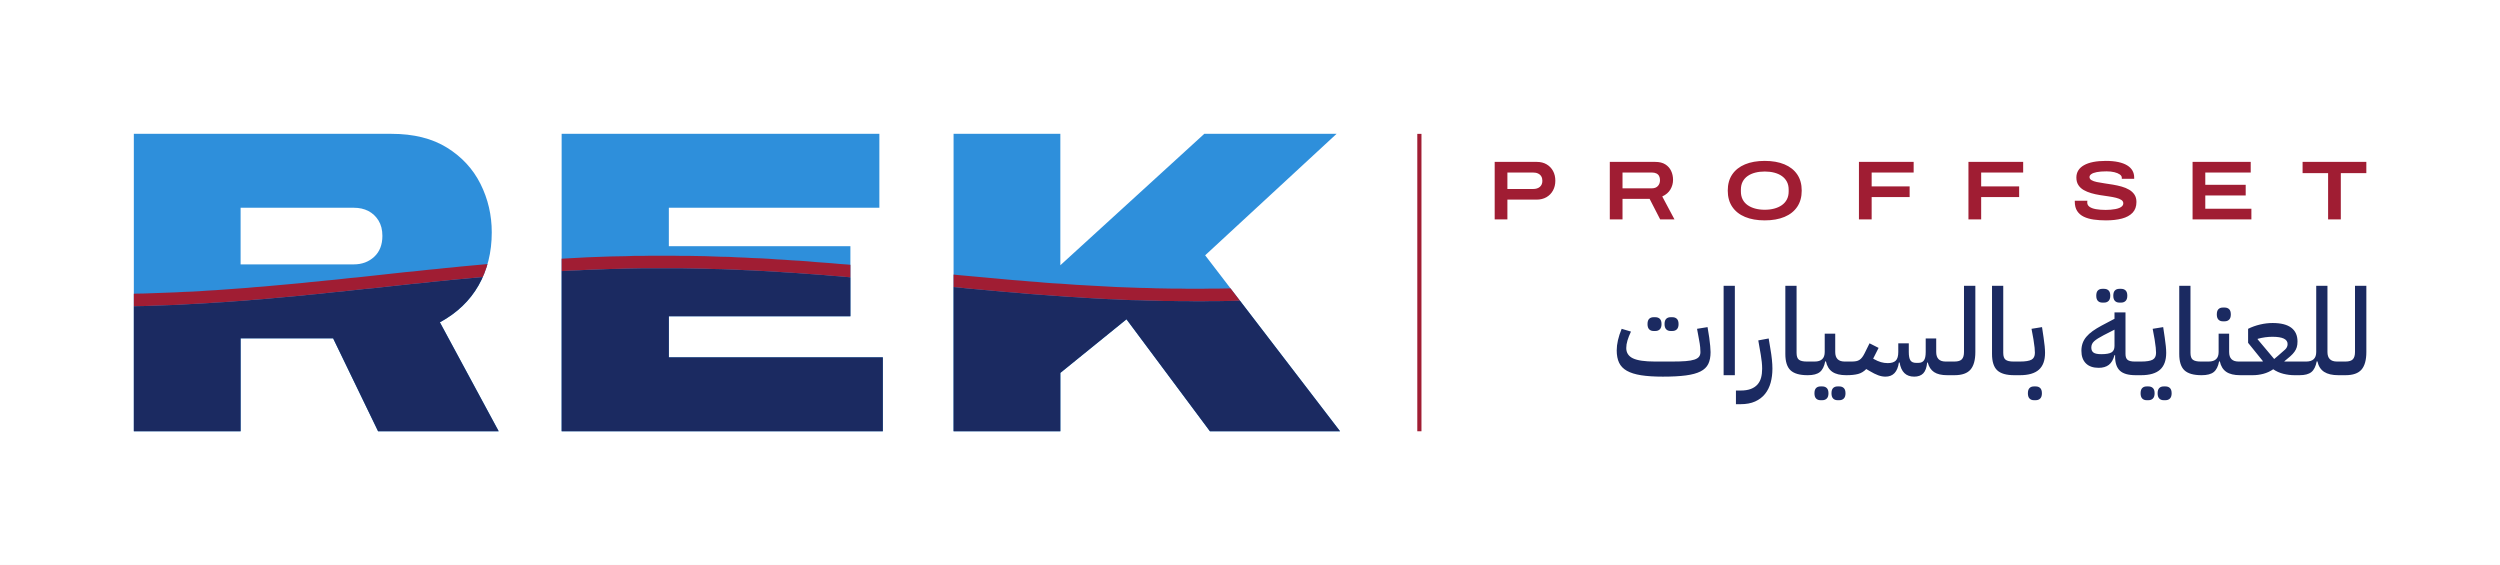
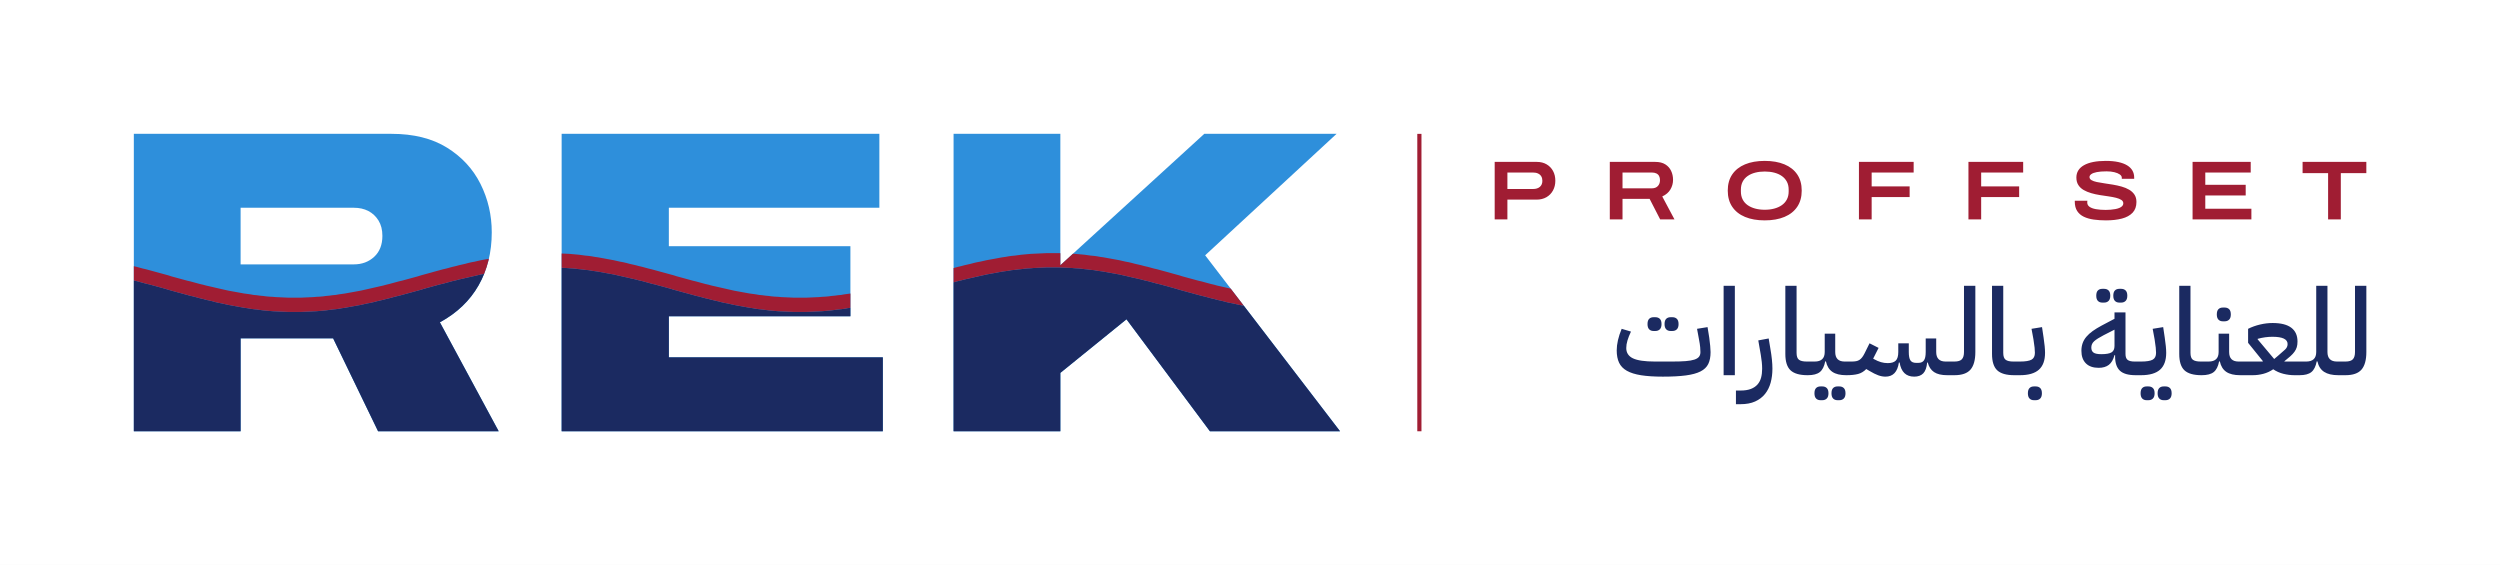
<svg xmlns="http://www.w3.org/2000/svg" viewBox="0 0 1735 392" width="1735" height="392">
  <rect width="100%" height="100%" fill="#FFFFFF" />
  <g transform="translate(92.88,92.88) scale(1) translate(-22.20,206.40)">
    <clipPath id="chlight">
      <path d="M22.2 0.0V-206.4H201.0Q224.1 -206.4 239.55 -196.8Q255.0 -187.2 262.8 -171.6Q270.6 -156.0 270.6 -138.0Q270.6 -117.3 261.45 -101.25Q252.3 -85.2 234.6 -75.6L275.4 0.0H191.7L160.5 -64.5H96.3V0.0ZM96.3 -115.8H174.9Q183.3 -115.8 189.0 -121.05Q194.7 -126.3 194.7 -135.6Q194.7 -141.9 192.0 -146.25Q189.3 -150.6 184.95 -152.85Q180.6 -155.1 174.9 -155.1H96.3ZM319.1 0.0V-206.4H539.6V-155.1H393.5V-128.4H519.5V-79.8H393.5V-51.3H542.0V0.0ZM591.1 0.0V-206.4H665.2V-115.2L765.1 -206.4H856.9L765.7 -122.1L859.3 0.0H769.0L711.1 -77.7L665.2 -40.5V0.0Z" />
    </clipPath>
    <g clip-path="url(#chlight)">
      <rect x="2.2" y="-226.4" width="877.1" height="246.4" fill="#2E8FDB" />
-       <path d="M2.2,-86.5 L7.7,-86.5 L13.2,-86.6 L18.6,-86.7 L24.1,-86.8 L29.6,-86.9 L35.1,-87.1 L40.6,-87.3 L46.1,-87.5 L51.5,-87.7 L57.0,-88.0 L62.5,-88.3 L68.0,-88.6 L73.5,-88.9 L78.9,-89.3 L84.4,-89.6 L89.9,-90.0 L95.4,-90.4 L100.9,-90.8 L106.4,-91.3 L111.8,-91.7 L117.3,-92.2 L122.8,-92.7 L128.3,-93.2 L133.8,-93.7 L139.2,-94.2 L144.7,-94.8 L150.2,-95.3 L155.7,-95.9 L161.2,-96.5 L166.7,-97.0 L172.1,-97.6 L177.6,-98.2 L183.1,-98.8 L188.6,-99.3 L194.1,-99.9 L199.5,-100.5 L205.0,-101.1 L210.5,-101.7 L216.0,-102.3 L221.5,-102.8 L227.0,-103.4 L232.4,-104.0 L237.9,-104.5 L243.4,-105.1 L248.9,-105.6 L254.4,-106.1 L259.8,-106.6 L265.3,-107.1 L270.8,-107.6 L276.3,-108.1 L281.8,-108.5 L287.3,-109.0 L292.7,-109.4 L298.2,-109.8 L303.7,-110.2 L309.2,-110.5 L314.7,-110.9 L320.1,-111.2 L325.6,-111.5 L331.1,-111.7 L336.6,-112.0 L342.1,-112.2 L347.6,-112.4 L353.0,-112.6 L358.5,-112.7 L364.0,-112.9 L369.5,-113.0 L375.0,-113.1 L380.4,-113.1 L385.9,-113.1 L391.4,-113.1 L396.9,-113.1 L402.4,-113.1 L407.9,-113.0 L413.3,-112.9 L418.8,-112.8 L424.3,-112.6 L429.8,-112.5 L435.3,-112.3 L440.8,-112.1 L446.2,-111.8 L451.7,-111.6 L457.2,-111.3 L462.7,-111.0 L468.2,-110.7 L473.6,-110.3 L479.1,-110.0 L484.6,-109.6 L490.1,-109.2 L495.6,-108.8 L501.1,-108.4 L506.5,-107.9 L512.0,-107.5 L517.5,-107.0 L523.0,-106.5 L528.5,-106.0 L533.9,-105.5 L539.4,-105.0 L544.9,-104.5 L550.4,-104.0 L555.9,-103.5 L561.4,-102.9 L566.8,-102.4 L572.3,-101.9 L577.8,-101.3 L583.3,-100.8 L588.8,-100.3 L594.2,-99.8 L599.7,-99.2 L605.2,-98.7 L610.7,-98.2 L616.2,-97.7 L621.7,-97.2 L627.1,-96.7 L632.6,-96.3 L638.1,-95.8 L643.6,-95.3 L649.1,-94.9 L654.5,-94.5 L660.0,-94.1 L665.5,-93.7 L671.0,-93.3 L676.5,-93.0 L682.0,-92.6 L687.4,-92.3 L692.9,-92.0 L698.4,-91.7 L703.9,-91.5 L709.4,-91.2 L714.8,-91.0 L720.3,-90.9 L725.8,-90.7 L731.3,-90.6 L736.8,-90.4 L742.3,-90.4 L747.7,-90.3 L753.2,-90.3 L758.7,-90.2 L764.2,-90.2 L769.7,-90.3 L775.1,-90.3 L780.6,-90.4 L786.1,-90.5 L791.6,-90.7 L797.1,-90.8 L802.6,-91.0 L808.0,-91.2 L813.5,-91.5 L819.0,-91.7 L824.5,-92.0 L830.0,-92.3 L835.4,-92.6 L840.9,-93.0 L846.4,-93.3 L851.9,-93.7 L857.4,-94.1 L862.9,-94.6 L868.3,-95.0 L873.8,-95.4 L879.3,-95.9 L879.3,20.0 L2.2,20.0 Z" fill="#1B2A61" />
-       <path d="M2.2,-95.2 L7.7,-95.2 L13.2,-95.3 L18.6,-95.3 L24.1,-95.5 L29.6,-95.6 L35.1,-95.8 L40.6,-96.0 L46.1,-96.2 L51.5,-96.4 L57.0,-96.7 L62.5,-96.9 L68.0,-97.2 L73.5,-97.6 L78.9,-97.9 L84.4,-98.3 L89.9,-98.7 L95.4,-99.1 L100.9,-99.5 L106.4,-100.0 L111.8,-100.4 L117.3,-100.9 L122.8,-101.4 L128.3,-101.9 L133.8,-102.4 L139.2,-102.9 L144.7,-103.5 L150.2,-104.0 L155.7,-104.6 L161.2,-105.1 L166.7,-105.7 L172.1,-106.3 L177.6,-106.8 L183.1,-107.4 L188.6,-108.0 L194.1,-108.6 L199.5,-109.2 L205.0,-109.8 L210.5,-110.4 L216.0,-110.9 L221.5,-111.5 L227.0,-112.1 L232.4,-112.6 L237.9,-113.2 L243.4,-113.7 L248.9,-114.3 L254.4,-114.8 L259.8,-115.3 L265.3,-115.8 L270.8,-116.3 L276.3,-116.7 L281.8,-117.2 L287.3,-117.6 L292.7,-118.0 L298.2,-118.4 L303.7,-118.8 L309.2,-119.2 L314.7,-119.5 L320.1,-119.8 L325.6,-120.1 L331.1,-120.4 L336.6,-120.7 L342.1,-120.9 L347.6,-121.1 L353.0,-121.3 L358.5,-121.4 L364.0,-121.5 L369.5,-121.7 L375.0,-121.7 L380.4,-121.8 L385.9,-121.8 L391.4,-121.8 L396.9,-121.8 L402.4,-121.7 L407.9,-121.7 L413.3,-121.6 L418.8,-121.5 L424.3,-121.3 L429.8,-121.1 L435.3,-121.0 L440.8,-120.7 L446.2,-120.5 L451.7,-120.2 L457.2,-120.0 L462.7,-119.7 L468.2,-119.3 L473.6,-119.0 L479.1,-118.6 L484.6,-118.3 L490.1,-117.9 L495.6,-117.4 L501.1,-117.0 L506.5,-116.6 L512.0,-116.1 L517.5,-115.7 L523.0,-115.2 L528.5,-114.7 L533.9,-114.2 L539.4,-113.7 L544.9,-113.2 L550.4,-112.7 L555.9,-112.1 L561.4,-111.6 L566.8,-111.1 L572.3,-110.5 L577.8,-110.0 L583.3,-109.5 L588.8,-109.0 L594.2,-108.4 L599.7,-107.9 L605.2,-107.4 L610.7,-106.9 L616.2,-106.4 L621.7,-105.9 L627.1,-105.4 L632.6,-104.9 L638.1,-104.5 L643.6,-104.0 L649.1,-103.6 L654.5,-103.1 L660.0,-102.7 L665.5,-102.4 L671.0,-102.0 L676.5,-101.6 L682.0,-101.3 L687.4,-101.0 L692.9,-100.7 L698.4,-100.4 L703.9,-100.1 L709.4,-99.9 L714.8,-99.7 L720.3,-99.5 L725.8,-99.4 L731.3,-99.2 L736.8,-99.1 L742.3,-99.0 L747.7,-99.0 L753.2,-98.9 L758.7,-98.9 L764.2,-98.9 L769.7,-99.0 L775.1,-99.0 L780.6,-99.1 L786.1,-99.2 L791.6,-99.3 L797.1,-99.5 L802.6,-99.7 L808.0,-99.9 L813.5,-100.1 L819.0,-100.4 L824.5,-100.7 L830.0,-101.0 L835.4,-101.3 L840.9,-101.6 L846.4,-102.0 L851.9,-102.4 L857.4,-102.8 L862.9,-103.2 L868.3,-103.7 L873.8,-104.1 L879.3,-104.6 L879.3,-95.9 L873.8,-95.4 L868.3,-95.0 L862.9,-94.6 L857.4,-94.1 L851.9,-93.7 L846.4,-93.3 L840.9,-93.0 L835.4,-92.6 L830.0,-92.3 L824.5,-92.0 L819.0,-91.7 L813.5,-91.5 L808.0,-91.2 L802.6,-91.0 L797.1,-90.8 L791.6,-90.7 L786.1,-90.5 L780.6,-90.4 L775.1,-90.3 L769.7,-90.3 L764.2,-90.2 L758.7,-90.2 L753.2,-90.3 L747.7,-90.3 L742.3,-90.4 L736.8,-90.4 L731.3,-90.6 L725.8,-90.7 L720.3,-90.9 L714.8,-91.0 L709.4,-91.2 L703.9,-91.5 L698.4,-91.7 L692.9,-92.0 L687.4,-92.3 L682.0,-92.6 L676.5,-93.0 L671.0,-93.3 L665.5,-93.7 L660.0,-94.1 L654.5,-94.5 L649.1,-94.9 L643.6,-95.3 L638.1,-95.8 L632.6,-96.3 L627.1,-96.7 L621.7,-97.2 L616.2,-97.7 L610.7,-98.2 L605.2,-98.7 L599.7,-99.2 L594.2,-99.8 L588.8,-100.3 L583.3,-100.8 L577.8,-101.3 L572.3,-101.9 L566.8,-102.4 L561.4,-102.9 L555.9,-103.5 L550.4,-104.0 L544.9,-104.5 L539.4,-105.0 L533.9,-105.5 L528.5,-106.0 L523.0,-106.5 L517.5,-107.0 L512.0,-107.5 L506.5,-107.9 L501.1,-108.4 L495.6,-108.8 L490.1,-109.2 L484.6,-109.6 L479.1,-110.0 L473.6,-110.3 L468.2,-110.7 L462.7,-111.0 L457.2,-111.3 L451.7,-111.6 L446.2,-111.8 L440.8,-112.1 L435.3,-112.3 L429.8,-112.5 L424.3,-112.6 L418.8,-112.8 L413.3,-112.9 L407.9,-113.0 L402.4,-113.1 L396.9,-113.1 L391.4,-113.1 L385.9,-113.1 L380.4,-113.1 L375.0,-113.1 L369.5,-113.0 L364.0,-112.9 L358.5,-112.7 L353.0,-112.6 L347.6,-112.4 L342.1,-112.2 L336.6,-112.0 L331.1,-111.7 L325.6,-111.5 L320.1,-111.2 L314.7,-110.9 L309.2,-110.5 L303.7,-110.2 L298.2,-109.8 L292.7,-109.4 L287.3,-109.0 L281.8,-108.5 L276.3,-108.1 L270.8,-107.6 L265.3,-107.1 L259.8,-106.6 L254.4,-106.1 L248.9,-105.6 L243.4,-105.1 L237.9,-104.5 L232.4,-104.0 L227.0,-103.4 L221.5,-102.8 L216.0,-102.3 L210.5,-101.7 L205.0,-101.1 L199.5,-100.5 L194.1,-99.9 L188.6,-99.3 L183.1,-98.8 L177.6,-98.2 L172.1,-97.6 L166.7,-97.0 L161.2,-96.5 L155.7,-95.9 L150.2,-95.3 L144.7,-94.8 L139.2,-94.2 L133.8,-93.7 L128.3,-93.2 L122.8,-92.7 L117.3,-92.2 L111.8,-91.7 L106.4,-91.3 L100.9,-90.8 L95.4,-90.4 L89.9,-90.0 L84.4,-89.6 L78.9,-89.3 L73.5,-88.9 L68.0,-88.6 L62.5,-88.3 L57.0,-88.0 L51.5,-87.7 L46.1,-87.5 L40.6,-87.3 L35.1,-87.1 L29.6,-86.9 L24.1,-86.8 L18.6,-86.7 L13.2,-86.6 L7.7,-86.5 L2.2,-86.5 Z" fill="#A01D33" />
+       <path d="M2.2,-109.2 L4.4,-108.8 L6.6,-108.3 L8.8,-107.8 L11.0,-107.3 L13.2,-106.8 L15.4,-106.3 L17.5,-105.8 L19.7,-105.3 L21.9,-104.7 L24.1,-104.2 L26.3,-103.6 L28.5,-103.0 L30.7,-102.4 L32.9,-101.9 L35.1,-101.3 L37.3,-100.7 L39.5,-100.1 L41.7,-99.5 L43.9,-98.9 L46.1,-98.2 L48.2,-97.6 L50.4,-97.0 L52.6,-96.4 L54.8,-95.8 L57.0,-95.2 L59.2,-94.6 L61.4,-94.0 L63.6,-93.5 L65.8,-92.9 L68.0,-92.3 L70.2,-91.8 L72.4,-91.2 L74.6,-90.7 L76.8,-90.2 L78.9,-89.6 L81.1,-89.1 L83.3,-88.7 L85.5,-88.2 L87.7,-87.7 L89.9,-87.3 L92.1,-86.9 L94.3,-86.5 L96.5,-86.1 L98.7,-85.7 L100.9,-85.4 L103.1,-85.0 L105.3,-84.7 L107.5,-84.5 L109.6,-84.2 L111.8,-83.9 L114.0,-83.7 L116.2,-83.5 L118.4,-83.3 L120.6,-83.2 L122.8,-83.1 L125.0,-83.0 L127.2,-82.9 L129.4,-82.8 L131.6,-82.8 L133.8,-82.8 L136.0,-82.8 L138.2,-82.8 L140.3,-82.9 L142.5,-83.0 L144.7,-83.1 L146.9,-83.2 L149.1,-83.3 L151.3,-83.5 L153.5,-83.7 L155.7,-83.9 L157.9,-84.2 L160.1,-84.5 L162.3,-84.7 L164.5,-85.0 L166.7,-85.4 L168.8,-85.7 L171.0,-86.1 L173.2,-86.5 L175.4,-86.9 L177.6,-87.3 L179.8,-87.7 L182.0,-88.2 L184.2,-88.7 L186.4,-89.1 L188.6,-89.6 L190.8,-90.2 L193.0,-90.7 L195.2,-91.2 L197.4,-91.8 L199.5,-92.3 L201.7,-92.9 L203.9,-93.5 L206.1,-94.0 L208.3,-94.6 L210.5,-95.2 L212.7,-95.8 L214.9,-96.4 L217.1,-97.0 L219.3,-97.6 L221.5,-98.2 L223.7,-98.9 L225.9,-99.5 L228.1,-100.1 L230.2,-100.7 L232.4,-101.3 L234.6,-101.9 L236.8,-102.4 L239.0,-103.0 L241.2,-103.6 L243.4,-104.2 L245.6,-104.7 L247.8,-105.3 L250.0,-105.8 L252.2,-106.3 L254.4,-106.8 L256.6,-107.3 L258.8,-107.8 L260.9,-108.3 L263.1,-108.8 L265.3,-109.2 L267.5,-109.6 L269.7,-110.0 L271.9,-110.4 L274.1,-110.8 L276.3,-111.1 L278.5,-111.4 L280.7,-111.8 L282.9,-112.0 L285.1,-112.3 L287.3,-112.5 L289.5,-112.8 L291.6,-113.0 L293.8,-113.1 L296.0,-113.3 L298.2,-113.4 L300.4,-113.5 L302.6,-113.6 L304.8,-113.7 L307.0,-113.7 L309.2,-113.7 L311.4,-113.7 L313.6,-113.7 L315.8,-113.6 L318.0,-113.5 L320.1,-113.4 L322.3,-113.3 L324.5,-113.1 L326.7,-113.0 L328.9,-112.8 L331.1,-112.5 L333.3,-112.3 L335.5,-112.0 L337.7,-111.8 L339.9,-111.4 L342.1,-111.1 L344.3,-110.8 L346.5,-110.4 L348.7,-110.0 L350.8,-109.6 L353.0,-109.2 L355.2,-108.8 L357.4,-108.3 L359.6,-107.8 L361.8,-107.3 L364.0,-106.8 L366.2,-106.3 L368.4,-105.8 L370.6,-105.3 L372.8,-104.7 L375.0,-104.2 L377.2,-103.6 L379.4,-103.0 L381.5,-102.4 L383.7,-101.9 L385.9,-101.3 L388.1,-100.7 L390.3,-100.1 L392.5,-99.5 L394.7,-98.9 L396.9,-98.2 L399.1,-97.6 L401.3,-97.0 L403.5,-96.4 L405.7,-95.8 L407.9,-95.2 L410.1,-94.6 L412.2,-94.0 L414.4,-93.5 L416.6,-92.9 L418.8,-92.3 L421.0,-91.8 L423.2,-91.2 L425.4,-90.7 L427.6,-90.2 L429.8,-89.6 L432.0,-89.1 L434.2,-88.7 L436.4,-88.2 L438.6,-87.7 L440.7,-87.3 L442.9,-86.9 L445.1,-86.5 L447.3,-86.1 L449.5,-85.7 L451.7,-85.4 L453.9,-85.0 L456.1,-84.7 L458.3,-84.5 L460.5,-84.2 L462.7,-83.9 L464.9,-83.7 L467.1,-83.5 L469.3,-83.3 L471.4,-83.2 L473.6,-83.1 L475.8,-83.0 L478.0,-82.9 L480.2,-82.8 L482.4,-82.8 L484.6,-82.8 L486.8,-82.8 L489.0,-82.8 L491.2,-82.9 L493.4,-83.0 L495.6,-83.1 L497.8,-83.2 L500.0,-83.3 L502.1,-83.5 L504.3,-83.7 L506.5,-83.9 L508.7,-84.2 L510.9,-84.5 L513.1,-84.7 L515.3,-85.0 L517.5,-85.4 L519.7,-85.7 L521.9,-86.1 L524.1,-86.5 L526.3,-86.9 L528.5,-87.3 L530.7,-87.7 L532.8,-88.2 L535.0,-88.7 L537.2,-89.1 L539.4,-89.6 L541.6,-90.2 L543.8,-90.7 L546.0,-91.2 L548.2,-91.8 L550.4,-92.3 L552.6,-92.9 L554.8,-93.5 L557.0,-94.0 L559.2,-94.6 L561.4,-95.2 L563.5,-95.8 L565.7,-96.4 L567.9,-97.0 L570.1,-97.6 L572.3,-98.2 L574.5,-98.9 L576.7,-99.5 L578.9,-100.1 L581.1,-100.7 L583.3,-101.3 L585.5,-101.9 L587.7,-102.4 L589.9,-103.0 L592.0,-103.6 L594.2,-104.2 L596.4,-104.7 L598.6,-105.3 L600.8,-105.8 L603.0,-106.3 L605.2,-106.8 L607.4,-107.3 L609.6,-107.8 L611.8,-108.3 L614.0,-108.8 L616.2,-109.2 L618.4,-109.6 L620.6,-110.0 L622.7,-110.4 L624.9,-110.8 L627.1,-111.1 L629.3,-111.4 L631.5,-111.8 L633.7,-112.0 L635.9,-112.3 L638.1,-112.5 L640.3,-112.8 L642.5,-113.0 L644.7,-113.1 L646.9,-113.3 L649.1,-113.4 L651.3,-113.5 L653.4,-113.6 L655.6,-113.7 L657.8,-113.7 L660.0,-113.7 L662.2,-113.7 L664.4,-113.7 L666.6,-113.6 L668.8,-113.5 L671.0,-113.4 L673.2,-113.3 L675.4,-113.1 L677.6,-113.0 L679.8,-112.8 L682.0,-112.5 L684.1,-112.3 L686.3,-112.0 L688.5,-111.8 L690.7,-111.4 L692.9,-111.1 L695.1,-110.8 L697.3,-110.4 L699.5,-110.0 L701.7,-109.6 L703.9,-109.2 L706.1,-108.8 L708.3,-108.3 L710.5,-107.8 L712.7,-107.3 L714.8,-106.8 L717.0,-106.3 L719.2,-105.8 L721.4,-105.3 L723.6,-104.7 L725.8,-104.2 L728.0,-103.6 L730.2,-103.0 L732.4,-102.4 L734.6,-101.9 L736.8,-101.3 L739.0,-100.7 L741.2,-100.1 L743.3,-99.5 L745.5,-98.9 L747.7,-98.2 L749.9,-97.6 L752.1,-97.0 L754.3,-96.4 L756.5,-95.8 L758.7,-95.2 L760.9,-94.6 L763.1,-94.0 L765.3,-93.5 L767.5,-92.9 L769.7,-92.3 L771.9,-91.8 L774.0,-91.2 L776.2,-90.7 L778.4,-90.2 L780.6,-89.6 L782.8,-89.1 L785.0,-88.7 L787.2,-88.2 L789.4,-87.7 L791.6,-87.3 L793.8,-86.9 L796.0,-86.5 L798.2,-86.1 L800.4,-85.7 L802.6,-85.4 L804.7,-85.0 L806.9,-84.7 L809.1,-84.5 L811.3,-84.2 L813.5,-83.9 L815.7,-83.7 L817.9,-83.5 L820.1,-83.3 L822.3,-83.2 L824.5,-83.1 L826.7,-83.0 L828.9,-82.9 L831.1,-82.8 L833.3,-82.8 L835.4,-82.8 L837.6,-82.8 L839.8,-82.8 L842.0,-82.9 L844.2,-83.0 L846.4,-83.1 L848.6,-83.2 L850.8,-83.3 L853.0,-83.5 L855.2,-83.7 L857.4,-83.9 L859.6,-84.2 L861.8,-84.5 L864.0,-84.7 L866.1,-85.0 L868.3,-85.4 L870.5,-85.7 L872.7,-86.1 L874.9,-86.5 L877.1,-86.9 L879.3,-87.3 L879.3,20.0 L2.2,20.0 Z" fill="#1B2A61" />
+       <path d="M2.2,-119.1 L4.4,-118.7 L6.6,-118.2 L8.8,-117.7 L11.0,-117.3 L13.2,-116.8 L15.4,-116.2 L17.5,-115.7 L19.7,-115.2 L21.9,-114.6 L24.1,-114.1 L26.3,-113.5 L28.5,-112.9 L30.7,-112.4 L32.9,-111.8 L35.1,-111.2 L37.3,-110.6 L39.5,-110.0 L41.7,-109.4 L43.9,-108.8 L46.1,-108.2 L48.2,-107.5 L50.4,-106.9 L52.6,-106.3 L54.8,-105.7 L57.0,-105.1 L59.2,-104.5 L61.4,-104.0 L63.6,-103.4 L65.8,-102.8 L68.0,-102.2 L70.2,-101.7 L72.4,-101.1 L74.6,-100.6 L76.8,-100.1 L78.9,-99.6 L81.1,-99.1 L83.3,-98.6 L85.5,-98.1 L87.7,-97.6 L89.9,-97.2 L92.1,-96.8 L94.3,-96.4 L96.5,-96.0 L98.7,-95.6 L100.9,-95.3 L103.1,-95.0 L105.3,-94.6 L107.5,-94.4 L109.6,-94.1 L111.8,-93.9 L114.0,-93.6 L116.2,-93.4 L118.4,-93.3 L120.6,-93.1 L122.8,-93.0 L125.0,-92.9 L127.2,-92.8 L129.4,-92.7 L131.6,-92.7 L133.8,-92.7 L136.0,-92.7 L138.2,-92.7 L140.3,-92.8 L142.5,-92.9 L144.7,-93.0 L146.9,-93.1 L149.1,-93.3 L151.3,-93.4 L153.5,-93.6 L155.7,-93.9 L157.9,-94.1 L160.1,-94.4 L162.3,-94.6 L164.5,-95.0 L166.7,-95.3 L168.8,-95.6 L171.0,-96.0 L173.2,-96.4 L175.4,-96.8 L177.6,-97.2 L179.8,-97.6 L182.0,-98.1 L184.2,-98.6 L186.4,-99.1 L188.6,-99.6 L190.8,-100.1 L193.0,-100.6 L195.2,-101.1 L197.4,-101.7 L199.5,-102.2 L201.7,-102.8 L203.9,-103.4 L206.1,-104.0 L208.3,-104.5 L210.5,-105.1 L212.7,-105.7 L214.9,-106.3 L217.1,-106.9 L219.3,-107.5 L221.5,-108.2 L223.7,-108.8 L225.9,-109.4 L228.1,-110.0 L230.2,-110.6 L232.4,-111.2 L234.6,-111.8 L236.8,-112.4 L239.0,-112.9 L241.2,-113.5 L243.4,-114.1 L245.6,-114.6 L247.8,-115.2 L250.0,-115.7 L252.2,-116.2 L254.4,-116.8 L256.6,-117.3 L258.8,-117.7 L260.9,-118.2 L263.1,-118.7 L265.3,-119.1 L267.5,-119.5 L269.7,-119.9 L271.9,-120.3 L274.1,-120.7 L276.3,-121.0 L278.5,-121.4 L280.7,-121.7 L282.9,-121.9 L285.1,-122.2 L287.3,-122.5 L289.5,-122.7 L291.6,-122.9 L293.8,-123.1 L296.0,-123.2 L298.2,-123.3 L300.4,-123.4 L302.6,-123.5 L304.8,-123.6 L307.0,-123.6 L309.2,-123.6 L311.4,-123.6 L313.6,-123.6 L315.8,-123.5 L318.0,-123.4 L320.1,-123.3 L322.3,-123.2 L324.5,-123.1 L326.7,-122.9 L328.9,-122.7 L331.1,-122.5 L333.3,-122.2 L335.5,-121.9 L337.7,-121.7 L339.9,-121.4 L342.1,-121.0 L344.3,-120.7 L346.5,-120.3 L348.7,-119.9 L350.8,-119.5 L353.0,-119.1 L355.2,-118.7 L357.4,-118.2 L359.6,-117.7 L361.8,-117.3 L364.0,-116.8 L366.2,-116.2 L368.4,-115.7 L370.6,-115.2 L372.8,-114.6 L375.0,-114.1 L377.2,-113.5 L379.4,-112.9 L381.5,-112.4 L383.7,-111.8 L385.9,-111.2 L388.1,-110.6 L390.3,-110.0 L392.5,-109.4 L394.7,-108.8 L396.9,-108.2 L399.1,-107.5 L401.3,-106.9 L403.5,-106.3 L405.7,-105.7 L407.9,-105.1 L410.1,-104.5 L412.2,-104.0 L414.4,-103.4 L416.6,-102.8 L418.8,-102.2 L421.0,-101.7 L423.2,-101.1 L425.4,-100.6 L427.6,-100.1 L429.8,-99.6 L432.0,-99.1 L434.2,-98.6 L436.4,-98.1 L438.6,-97.6 L440.7,-97.2 L442.9,-96.8 L445.1,-96.4 L447.3,-96.0 L449.5,-95.6 L451.7,-95.3 L453.9,-95.0 L456.1,-94.6 L458.3,-94.4 L460.5,-94.1 L462.7,-93.9 L464.9,-93.6 L467.1,-93.4 L469.3,-93.3 L471.4,-93.1 L473.6,-93.0 L475.8,-92.9 L478.0,-92.8 L480.2,-92.7 L482.4,-92.7 L484.6,-92.7 L486.8,-92.7 L489.0,-92.7 L491.2,-92.8 L493.4,-92.9 L495.6,-93.0 L497.8,-93.1 L500.0,-93.3 L502.1,-93.4 L504.3,-93.6 L506.5,-93.9 L508.7,-94.1 L510.9,-94.4 L513.1,-94.6 L515.3,-95.0 L517.5,-95.3 L519.7,-95.6 L521.9,-96.0 L524.1,-96.4 L526.3,-96.8 L528.5,-97.2 L530.7,-97.6 L532.8,-98.1 L535.0,-98.6 L537.2,-99.1 L539.4,-99.6 L541.6,-100.1 L543.8,-100.6 L546.0,-101.1 L548.2,-101.7 L550.4,-102.2 L552.6,-102.8 L554.8,-103.4 L557.0,-104.0 L559.2,-104.5 L561.4,-105.1 L563.5,-105.7 L565.7,-106.3 L567.9,-106.9 L570.1,-107.5 L572.3,-108.2 L574.5,-108.8 L576.7,-109.4 L578.9,-110.0 L581.1,-110.6 L583.3,-111.2 L585.5,-111.8 L587.7,-112.4 L589.9,-112.9 L592.0,-113.5 L594.2,-114.1 L596.4,-114.6 L598.6,-115.2 L600.8,-115.7 L603.0,-116.2 L605.2,-116.8 L607.4,-117.3 L609.6,-117.7 L611.8,-118.2 L614.0,-118.7 L616.2,-119.1 L618.4,-119.5 L620.6,-119.9 L622.7,-120.3 L624.9,-120.7 L627.1,-121.0 L629.3,-121.4 L631.5,-121.7 L633.7,-121.9 L635.9,-122.2 L638.1,-122.5 L640.3,-122.7 L642.5,-122.9 L644.7,-123.1 L646.9,-123.2 L649.1,-123.3 L651.3,-123.4 L653.4,-123.5 L655.6,-123.6 L657.8,-123.6 L660.0,-123.6 L662.2,-123.6 L664.4,-123.6 L666.6,-123.5 L668.8,-123.4 L671.0,-123.3 L673.2,-123.2 L675.4,-123.1 L677.6,-122.9 L679.8,-122.7 L682.0,-122.5 L684.1,-122.2 L686.3,-121.9 L688.5,-121.7 L690.7,-121.4 L692.9,-121.0 L695.1,-120.7 L697.3,-120.3 L699.5,-119.9 L701.7,-119.5 L703.9,-119.1 L706.1,-118.7 L708.3,-118.2 L710.5,-117.7 L712.7,-117.3 L714.8,-116.8 L717.0,-116.2 L719.2,-115.7 L721.4,-115.2 L723.6,-114.6 L725.8,-114.1 L728.0,-113.5 L730.2,-112.9 L732.4,-112.4 L734.6,-111.8 L736.8,-111.2 L739.0,-110.6 L741.2,-110.0 L743.3,-109.4 L745.5,-108.8 L747.7,-108.2 L749.9,-107.5 L752.1,-106.9 L754.3,-106.3 L756.5,-105.7 L758.7,-105.1 L760.9,-104.5 L763.1,-104.0 L765.3,-103.4 L767.5,-102.8 L769.7,-102.2 L771.9,-101.7 L774.0,-101.1 L776.2,-100.6 L778.4,-100.1 L780.6,-99.6 L782.8,-99.1 L785.0,-98.6 L787.2,-98.1 L789.4,-97.6 L791.6,-97.2 L793.8,-96.8 L796.0,-96.4 L798.2,-96.0 L800.4,-95.6 L802.6,-95.3 L804.7,-95.0 L806.9,-94.6 L809.1,-94.4 L811.3,-94.1 L813.5,-93.9 L815.7,-93.6 L817.9,-93.4 L820.1,-93.3 L822.3,-93.1 L824.5,-93.0 L826.7,-92.9 L828.9,-92.8 L831.1,-92.7 L833.3,-92.7 L835.4,-92.7 L837.6,-92.7 L839.8,-92.7 L842.0,-92.8 L844.2,-92.9 L846.4,-93.0 L848.6,-93.1 L850.8,-93.3 L853.0,-93.4 L855.2,-93.6 L857.4,-93.9 L859.6,-94.1 L861.8,-94.4 L864.0,-94.6 L866.1,-95.0 L868.3,-95.3 L870.5,-95.6 L872.7,-96.0 L874.9,-96.4 L877.1,-96.8 L879.3,-97.2 L879.3,-87.3 L877.1,-86.9 L874.9,-86.5 L872.7,-86.1 L870.5,-85.7 L868.3,-85.4 L866.1,-85.0 L864.0,-84.7 L861.8,-84.5 L859.6,-84.2 L857.4,-83.9 L855.2,-83.7 L853.0,-83.5 L850.8,-83.3 L848.6,-83.2 L846.4,-83.1 L844.2,-83.0 L842.0,-82.9 L839.8,-82.8 L837.6,-82.8 L835.4,-82.8 L833.3,-82.8 L831.1,-82.8 L828.9,-82.9 L826.7,-83.0 L824.5,-83.1 L822.3,-83.2 L820.1,-83.3 L817.9,-83.5 L815.7,-83.7 L813.5,-83.9 L811.3,-84.2 L809.1,-84.5 L806.9,-84.7 L804.7,-85.0 L802.6,-85.4 L800.4,-85.7 L798.2,-86.1 L796.0,-86.5 L793.8,-86.9 L791.6,-87.3 L789.4,-87.7 L787.2,-88.2 L785.0,-88.7 L782.8,-89.1 L780.6,-89.6 L778.4,-90.2 L776.2,-90.7 L774.0,-91.2 L771.9,-91.8 L769.7,-92.3 L767.5,-92.9 L765.3,-93.5 L763.1,-94.0 L760.9,-94.6 L758.7,-95.2 L756.5,-95.8 L754.3,-96.4 L752.1,-97.0 L749.9,-97.6 L747.7,-98.2 L745.5,-98.9 L743.3,-99.5 L741.2,-100.1 L739.0,-100.7 L736.8,-101.3 L734.6,-101.9 L732.4,-102.4 L730.2,-103.0 L728.0,-103.6 L725.8,-104.2 L723.6,-104.7 L721.4,-105.3 L719.2,-105.8 L717.0,-106.3 L714.8,-106.8 L712.7,-107.3 L710.5,-107.8 L708.3,-108.3 L706.1,-108.8 L703.9,-109.2 L701.7,-109.6 L699.5,-110.0 L697.3,-110.4 L695.1,-110.8 L692.9,-111.1 L690.7,-111.4 L688.5,-111.8 L686.3,-112.0 L684.1,-112.3 L682.0,-112.5 L679.8,-112.8 L677.6,-113.0 L675.4,-113.1 L673.2,-113.3 L671.0,-113.4 L668.8,-113.5 L666.6,-113.6 L664.4,-113.7 L662.2,-113.7 L660.0,-113.7 L657.8,-113.7 L655.6,-113.7 L653.4,-113.6 L651.3,-113.5 L649.1,-113.4 L646.9,-113.3 L644.7,-113.1 L642.5,-113.0 L640.3,-112.8 L638.1,-112.5 L635.9,-112.3 L633.7,-112.0 L631.5,-111.8 L629.3,-111.4 L627.1,-111.1 L624.9,-110.8 L622.7,-110.4 L620.6,-110.0 L618.4,-109.6 L616.2,-109.2 L614.0,-108.8 L611.8,-108.3 L609.6,-107.8 L607.4,-107.3 L605.2,-106.8 L603.0,-106.3 L600.8,-105.8 L598.6,-105.3 L596.4,-104.7 L594.2,-104.2 L592.0,-103.6 L589.9,-103.0 L587.7,-102.4 L585.5,-101.9 L583.3,-101.3 L581.1,-100.7 L578.9,-100.1 L576.7,-99.5 L574.5,-98.9 L572.3,-98.2 L570.1,-97.6 L567.9,-97.0 L565.7,-96.4 L563.5,-95.8 L561.4,-95.2 L559.2,-94.6 L557.0,-94.0 L554.8,-93.5 L552.6,-92.9 L550.4,-92.3 L548.2,-91.8 L546.0,-91.2 L543.8,-90.7 L541.6,-90.2 L539.4,-89.6 L537.2,-89.1 L535.0,-88.7 L532.8,-88.2 L530.7,-87.7 L528.5,-87.3 L526.3,-86.9 L524.1,-86.5 L521.9,-86.1 L519.7,-85.7 L517.5,-85.4 L515.3,-85.0 L513.1,-84.7 L510.9,-84.5 L508.7,-84.2 L506.5,-83.9 L504.3,-83.7 L502.1,-83.5 L500.0,-83.3 L497.8,-83.2 L495.6,-83.1 L493.4,-83.0 L491.2,-82.9 L489.0,-82.8 L486.8,-82.8 L484.6,-82.8 L482.4,-82.8 L480.2,-82.8 L478.0,-82.9 L475.8,-83.0 L473.6,-83.1 L471.4,-83.2 L469.3,-83.3 L467.1,-83.5 L464.9,-83.7 L462.7,-83.9 L460.5,-84.2 L458.3,-84.5 L456.1,-84.7 L453.9,-85.0 L451.7,-85.4 L449.5,-85.7 L447.3,-86.1 L445.1,-86.5 L442.9,-86.9 L440.7,-87.3 L438.6,-87.7 L436.4,-88.2 L434.2,-88.7 L432.0,-89.1 L429.8,-89.6 L427.6,-90.2 L425.4,-90.7 L423.2,-91.2 L421.0,-91.8 L418.8,-92.3 L416.6,-92.9 L414.4,-93.5 L412.2,-94.0 L410.1,-94.6 L407.9,-95.2 L405.7,-95.8 L403.5,-96.4 L401.3,-97.0 L399.1,-97.6 L396.9,-98.2 L394.7,-98.9 L392.5,-99.5 L390.3,-100.1 L388.1,-100.7 L385.9,-101.3 L383.7,-101.9 L381.5,-102.4 L379.4,-103.0 L377.2,-103.6 L375.0,-104.2 L372.8,-104.7 L370.6,-105.3 L368.4,-105.8 L366.2,-106.3 L364.0,-106.8 L361.8,-107.3 L359.6,-107.8 L357.4,-108.3 L355.2,-108.8 L353.0,-109.2 L350.8,-109.6 L348.7,-110.0 L346.5,-110.4 L344.3,-110.8 L342.1,-111.1 L339.9,-111.4 L337.7,-111.8 L335.5,-112.0 L333.3,-112.3 L331.1,-112.5 L328.9,-112.8 L326.7,-113.0 L324.5,-113.1 L322.3,-113.3 L320.1,-113.4 L318.0,-113.5 L315.8,-113.6 L313.6,-113.7 L311.4,-113.7 L309.2,-113.7 L307.0,-113.7 L304.8,-113.7 L302.6,-113.6 L300.4,-113.5 L298.2,-113.4 L296.0,-113.3 L293.8,-113.1 L291.6,-113.0 L289.5,-112.8 L287.3,-112.5 L285.1,-112.3 L282.9,-112.0 L280.7,-111.8 L278.5,-111.4 L276.3,-111.1 L274.1,-110.8 L271.9,-110.4 L269.7,-110.0 L267.5,-109.6 L265.3,-109.2 L263.1,-108.8 L260.9,-108.3 L258.8,-107.8 L256.6,-107.3 L254.4,-106.8 L252.2,-106.3 L250.0,-105.8 L247.8,-105.3 L245.6,-104.7 L243.4,-104.2 L241.2,-103.6 L239.0,-103.0 L236.8,-102.4 L234.6,-101.9 L232.4,-101.3 L230.2,-100.7 L228.1,-100.1 L225.9,-99.5 L223.7,-98.9 L221.5,-98.2 L219.3,-97.6 L217.1,-97.0 L214.9,-96.4 L212.7,-95.8 L210.5,-95.2 L208.3,-94.6 L206.1,-94.0 L203.9,-93.5 L201.7,-92.9 L199.5,-92.3 L197.4,-91.8 L195.2,-91.2 L193.0,-90.7 L190.8,-90.2 L188.6,-89.6 L186.4,-89.1 L184.2,-88.7 L182.0,-88.2 L179.8,-87.7 L177.6,-87.3 L175.4,-86.9 L173.2,-86.5 L171.0,-86.1 L168.8,-85.7 L166.7,-85.4 L164.5,-85.0 L162.3,-84.7 L160.1,-84.5 L157.9,-84.2 L155.7,-83.9 L153.5,-83.7 L151.3,-83.5 L149.1,-83.3 L146.9,-83.2 L144.7,-83.1 L142.5,-83.0 L140.3,-82.9 L138.2,-82.8 L136.0,-82.8 L133.8,-82.8 L131.6,-82.8 L129.4,-82.8 L127.2,-82.9 L125.0,-83.0 L122.8,-83.1 L120.6,-83.2 L118.4,-83.3 L116.2,-83.5 L114.0,-83.7 L111.8,-83.9 L109.6,-84.2 L107.5,-84.5 L105.3,-84.7 L103.1,-85.0 L100.9,-85.4 L98.7,-85.7 L96.5,-86.1 L94.3,-86.5 L92.1,-86.9 L89.9,-87.3 L87.7,-87.7 L85.5,-88.2 L83.3,-88.7 L81.1,-89.1 L78.9,-89.6 L76.8,-90.2 L74.6,-90.7 L72.4,-91.2 L70.2,-91.8 L68.0,-92.3 L65.8,-92.9 L63.6,-93.5 L61.4,-94.0 L59.2,-94.6 L57.0,-95.2 L54.8,-95.8 L52.6,-96.4 L50.4,-97.0 L48.2,-97.6 L46.1,-98.2 L43.9,-98.9 L41.7,-99.5 L39.5,-100.1 L37.3,-100.7 L35.1,-101.3 L32.9,-101.9 L30.7,-102.4 L28.5,-103.0 L26.3,-103.6 L24.1,-104.2 L21.9,-104.7 L19.7,-105.3 L17.5,-105.8 L15.4,-106.3 L13.2,-106.8 L11.0,-107.3 L8.8,-107.8 L6.6,-108.3 L4.4,-108.8 L2.2,-109.2 Z" fill="#A01D33" />
    </g>
  </g>
  <rect x="983.6" y="92.9" width="2.9" height="206.4" fill="#A01D33" />
  <path d="M9.7 0.0V-68.7H60.1Q66.8 -68.7 71.75 -65.8Q76.7 -62.9 79.45 -57.85Q82.2 -52.8 82.2 -46.2Q82.2 -39.7 79.4 -34.55Q76.6 -29.4 71.55 -26.5Q66.5 -23.6 59.7 -23.6H24.9V0.0ZM24.9 -36.3H55.5Q60.8 -36.3 63.75 -38.9Q66.7 -41.5 66.7 -46.1Q66.7 -49.2 65.4 -51.4Q64.1 -53.6 61.6 -54.8Q59.1 -56.0 55.5 -56.0H24.9ZM147.3 0.0V-68.7H201.7Q209 -68.7 213.65 -65.75Q218.3 -62.8 220.6 -57.95Q222.9 -53.1 222.9 -47.2Q222.9 -41.1 219.75 -35.75Q216.6 -30.4 210 -27.4L224.6 0.0H207.5L194.9 -24.5H162.5V0.0ZM162.5 -37.1H197.5Q202.2 -37.1 204.75 -39.85Q207.3 -42.6 207.3 -46.9Q207.3 -49.8 206.2 -51.85Q205.1 -53.9 202.9 -54.95Q200.7 -56.0 197.5 -56.0H162.5ZM332.5 1.2Q318.8 1.2 308.9 -2.95Q299.0 -7.1 293.65 -15.05Q288.3 -23.0 288.3 -34.4Q288.3 -45.8 293.65 -53.7Q299.0 -61.6 308.9 -65.75Q318.8 -69.9 332.5 -69.9Q346.2 -69.9 356.1 -65.75Q366.0 -61.6 371.35 -53.7Q376.7 -45.8 376.7 -34.4Q376.7 -23.0 371.35 -15.05Q366.0 -7.1 356.1 -2.95Q346.2 1.2 332.5 1.2ZM332.5 -11.5Q338.7 -11.5 343.9 -12.9Q349.1 -14.3 352.95 -17.0Q356.8 -19.7 358.95 -23.8Q361.1 -27.9 361.1 -33.3V-35.6Q361.1 -41.0 358.95 -45.05Q356.8 -49.1 352.95 -51.8Q349.1 -54.5 343.9 -55.85Q338.7 -57.2 332.5 -57.2Q326.3 -57.2 321.1 -55.85Q315.9 -54.5 312.05 -51.8Q308.2 -49.1 306.1 -45.05Q304.0 -41.0 304.0 -35.6V-33.3Q304.0 -27.9 306.1 -23.8Q308.2 -19.7 312.05 -17.0Q315.9 -14.3 321.1 -12.9Q326.3 -11.5 332.5 -11.5ZM445.1 0.0V-68.7H510.5V-56.0H460.3V-39.4H505.7V-26.7H460.3V0.0ZM576 0.0V-68.7H641.4V-56.0H591.2V-39.4H636.6V-26.7H591.2V0.0ZM740.4 1.2Q732.6 1.2 725.8 0.25Q719.0 -0.7 713.9 -3.15Q708.8 -5.6 705.95 -10.0Q703.1 -14.4 703.1 -21.3Q703.1 -21.5 703.1 -21.8Q703.1 -22.1 703.2 -22.3H718.2Q718.1 -21.9 718.05 -21.35Q718.0 -20.8 718.0 -20.1Q718.0 -17.0 720.7 -15.05Q723.4 -13.1 728.4 -12.2Q733.4 -11.3 740.1 -11.3Q743.0 -11.3 745.95 -11.55Q748.9 -11.8 751.6 -12.3Q754.3 -12.8 756.45 -13.7Q758.6 -14.6 759.85 -15.95Q761.1 -17.3 761.1 -19.1Q761.1 -21.7 758.75 -23.25Q756.4 -24.8 752.4 -25.8Q748.4 -26.8 743.4 -27.5Q738.4 -28.2 733.05 -29.05Q727.7 -29.9 722.7 -31.35Q717.7 -32.8 713.7 -35.1Q709.7 -37.4 707.35 -41.05Q705.0 -44.7 705.0 -50.0Q705.0 -54.8 707.3 -58.5Q709.6 -62.2 714.1 -64.75Q718.6 -67.3 725.15 -68.6Q731.7 -69.9 740.2 -69.9Q748.8 -69.9 755.2 -68.5Q761.6 -67.1 765.8 -64.5Q770.0 -61.9 772.05 -58.25Q774.1 -54.6 774.1 -50.1V-48.5H759.3V-49.8Q759.3 -52.0 756.9 -53.7Q754.5 -55.4 750.4 -56.4Q746.3 -57.4 741.1 -57.4Q733.9 -57.4 729.4 -56.5Q724.9 -55.6 722.8 -54.05Q720.7 -52.5 720.7 -50.6Q720.7 -48.3 723.05 -46.9Q725.4 -45.5 729.4 -44.65Q733.4 -43.8 738.4 -43.1Q743.4 -42.4 748.75 -41.5Q754.1 -40.6 759.1 -39.2Q764.1 -37.8 768.1 -35.45Q772.1 -33.1 774.45 -29.55Q776.8 -26.0 776.8 -20.8Q776.8 -12.8 772.2 -7.95Q767.6 -3.1 759.4 -0.95Q751.2 1.2 740.4 1.2ZM843.9 0.0V-68.7H913.4V-56.0H859.1V-41.3H907.4V-28.6H859.1V-12.7H914.2V0.0ZM1005.9 0.0V-55.3H975.4V-68.7H1051.6V-55.3H1021.1V0.0Z" fill="#A01D33" transform="translate(1037.31,111.66) scale(0.5806) translate(-9.70,69.90)" />
  <path d="M42.4 1.2Q31.7 1.2 24.4 0.05Q17.1 -1.1 12.6 -3.65Q8.1 -6.2 6.15 -10.35Q4.2 -14.5 4.2 -20.5Q4.2 -28.5 8.3 -38.4L16.0 -36.1Q14.1 -32.1 13.1 -28.75Q12.1 -25.4 12.1 -22.5Q12.1 -16.6 17.65 -13.95Q23.2 -11.3 35.8 -11.3H49.8Q56.7 -11.3 61.25 -11.65Q65.8 -12.0 68.5 -12.9Q71.2 -13.8 72.35 -15.3Q73.5 -16.8 73.5 -19.1Q73.5 -20.7 73.3 -23.15Q73.1 -25.6 72.3 -29.7L70.7 -38.4L79.4 -39.8L80.8 -31.1Q81.3 -27.3 81.6 -24.25Q81.9 -21.2 81.9 -19.1Q81.9 -13.2 80.0 -9.3Q78.1 -5.4 73.55 -3.1Q69.0 -0.8 61.4 0.2Q53.8 1.2 42.4 1.2ZM48.8 -36.6Q46.5 -36.6 45.15 -38.0Q43.8 -39.4 43.8 -42.3Q43.8 -45.3 45.15 -46.65Q46.5 -48.0 48.8 -48.0H50.3Q52.6 -48.0 54 -46.65Q55.4 -45.3 55.4 -42.3Q55.4 -39.4 54 -38.0Q52.6 -36.6 50.3 -36.6ZM34.7 -36.6Q32.4 -36.6 31.05 -38.0Q29.7 -39.4 29.7 -42.3Q29.7 -45.3 31.05 -46.65Q32.4 -48.0 34.7 -48.0H36.2Q38.5 -48.0 39.9 -46.65Q41.3 -45.3 41.3 -42.3Q41.3 -39.4 39.9 -38.0Q38.5 -36.6 36.2 -36.6ZM92.7 -74.0H102V0.0H92.7ZM102.9 12.7H106.7Q111.8 12.7 115.2 11.4Q118.6 10.1 120.7 7.75Q122.8 5.4 123.7 2.1Q124.6 -1.2 124.6 -5.3Q124.6 -8.0 124.3 -10.9Q124.0 -13.8 123.5 -16.7L121.4 -28.8L130.0 -30.4L131.4 -22.0Q133.1 -12.3 133.1 -5.4Q133.1 0.8 131.65 6.15Q130.2 11.5 127 15.5Q123.8 19.5 118.8 21.75Q113.8 24.0 106.8 24.0H102.9ZM162.2 0.0Q152.4 0.0 148.1 -4.05Q143.8 -8.1 143.8 -17.6V-74.0H153.1V-18.5Q153.1 -14.3 155.05 -12.8Q157.0 -11.3 161.5 -11.3H164.8V-2.4L162.3 0.0ZM162.4 -8.9 164.8 -11.3H168.1Q176.4 -11.3 176.4 -19.2V-34.4H185.1V-19.2Q185.1 -11.3 192.9 -11.3H196.7V-2.4L194.2 0.0Q186.8 0.0 182.75 -2.75Q178.7 -5.5 177.4 -11.4H176.8Q175.6 -5.2 172.35 -2.6Q169.1 0.0 162.4 0.0ZM187 20.7Q184.7 20.7 183.35 19.3Q182 17.9 182 15.0Q182 12.0 183.35 10.65Q184.7 9.3 187 9.3H188.5Q190.8 9.3 192.2 10.65Q193.6 12.0 193.6 15.0Q193.6 17.9 192.2 19.3Q190.8 20.7 188.5 20.7ZM172.9 20.7Q170.6 20.7 169.25 19.3Q167.9 17.9 167.9 15.0Q167.9 12.0 169.25 10.65Q170.6 9.3 172.9 9.3H174.4Q176.7 9.3 178.1 10.65Q179.5 12.0 179.5 15.0Q179.5 17.9 178.1 19.3Q176.7 20.7 174.4 20.7ZM194.3 -8.9 196.7 -11.3H198.7Q200.8 -11.3 202.4 -11.6Q204 -11.9 205.2 -12.7Q206.4 -13.5 207.4 -14.8Q208.4 -16.1 209.4 -18.1L213.5 -26.4L221 -22.6L216.5 -13.7L217.2 -13.3Q220.2 -11.6 222.95 -10.8Q225.7 -10.0 228.6 -10.0Q233.1 -10.0 235.2 -12.05Q237.3 -14.1 237.3 -19.2V-26.4H246V-19.2Q246 -14.3 247.35 -12.25Q248.7 -10.2 252.1 -10.2H253.9Q257.1 -10.2 258.55 -12.25Q260.0 -14.3 260.0 -19.2V-30.4H268.7V-19.2Q268.7 -11.3 276.5 -11.3H280.3V-2.4L277.8 0.0Q270.8 0.0 266.95 -2.55Q263.1 -5.1 261.7 -10.5H261.2Q260.6 -4.2 257.95 -1.5Q255.3 1.2 250.5 1.2Q240.3 1.2 238.4 -10.5H237.8Q236.1 1.2 226.7 1.2Q223.8 1.2 220.75 0.1Q217.7 -1.0 213.5 -3.5L210.8 -5.1Q207.8 -2.0 204.0 -1.0Q200.2 0.0 194.3 0.0ZM277.9 -8.9 280.3 -11.3H283.8Q288.2 -11.3 289.95 -13.2Q291.7 -15.1 291.7 -19.2V-74.0H301.1V-19.2Q301.1 -9.3 297.1 -4.65Q293.1 0.0 283.8 0.0H277.9ZM333.3 0.0Q323.5 0.0 319.2 -4.05Q314.9 -8.1 314.9 -17.6V-74.0H324.2V-18.5Q324.2 -14.3 326.15 -12.8Q328.1 -11.3 332.6 -11.3H335.9V-2.4L333.4 0.0ZM333.5 -8.9 335.9 -11.3H338.0Q344.8 -11.3 347.6 -12.85Q350.4 -14.4 350.4 -18.5Q350.4 -20.2 350.15 -22.8Q349.9 -25.4 349.2 -29.7L347.6 -38.4L356.3 -39.8L357.6 -31.1Q358.8 -23.1 358.8 -18.5Q358.8 -9.1 353.7 -4.55Q348.6 0.0 338.0 0.0H333.5ZM349.6 20.7Q347.3 20.7 345.95 19.3Q344.6 17.9 344.6 15.0Q344.6 12.0 345.95 10.65Q347.3 9.3 349.6 9.3H351.1Q353.4 9.3 354.8 10.65Q356.2 12.0 356.2 15.0Q356.2 17.9 354.8 19.3Q353.4 20.7 351.1 20.7ZM433.8 0.0Q424.7 0.0 420.75 -3.75Q416.8 -7.5 416.8 -15.4V-16.6H416.3Q414.8 -11.0 411.6 -8.55Q408.4 -6.1 403.2 -6.1Q396.3 -6.1 392.6 -9.8Q388.9 -13.5 388.9 -20.2Q388.9 -23.6 389.9 -26.45Q390.9 -29.3 393.0 -31.8Q395.1 -34.3 398.25 -36.55Q401.4 -38.8 405.7 -41.1L416.3 -46.7V-52.0H425.4V-17.6Q425.4 -14.0 427.2 -12.65Q429.0 -11.3 432.9 -11.3H436.2V-2.4ZM405.4 -17.4Q411.4 -17.4 413.85 -18.9Q416.3 -20.4 416.3 -24.2V-37.7L407.3 -33.1Q401.9 -30.3 399.5 -28.15Q397.1 -26.0 397.1 -22.9Q397.1 -20.0 398.95 -18.7Q400.8 -17.4 405.4 -17.4ZM420.3 -60.1Q418 -60.1 416.65 -61.5Q415.3 -62.9 415.3 -65.8Q415.3 -68.8 416.65 -70.15Q418 -71.5 420.3 -71.5H421.8Q424.1 -71.5 425.5 -70.15Q426.9 -68.8 426.9 -65.8Q426.9 -62.9 425.5 -61.5Q424.1 -60.1 421.8 -60.1ZM406.2 -60.1Q403.9 -60.1 402.55 -61.5Q401.2 -62.9 401.2 -65.8Q401.2 -68.8 402.55 -70.15Q403.9 -71.5 406.2 -71.5H407.7Q410 -71.5 411.4 -70.15Q412.8 -68.8 412.8 -65.8Q412.8 -62.9 411.4 -61.5Q410 -60.1 407.7 -60.1ZM433.8 -8.9 436.2 -11.3H438.3Q445.1 -11.3 447.9 -12.85Q450.7 -14.4 450.7 -18.5Q450.7 -20.2 450.45 -22.8Q450.2 -25.4 449.5 -29.7L447.9 -38.4L456.6 -39.8L457.9 -31.1Q459.1 -23.1 459.1 -18.5Q459.1 -9.1 454.0 -4.55Q448.9 0.0 438.3 0.0H433.8ZM457.0 20.7Q454.7 20.7 453.35 19.3Q452.0 17.9 452.0 15.0Q452.0 12.0 453.35 10.65Q454.7 9.3 457.0 9.3H458.5Q460.8 9.3 462.2 10.65Q463.6 12.0 463.6 15.0Q463.6 17.9 462.2 19.3Q460.8 20.7 458.5 20.7ZM442.9 20.7Q440.6 20.7 439.25 19.3Q437.9 17.9 437.9 15.0Q437.9 12.0 439.25 10.65Q440.6 9.3 442.9 9.3H444.4Q446.7 9.3 448.1 10.65Q449.5 12.0 449.5 15.0Q449.5 17.9 448.1 19.3Q446.7 20.7 444.4 20.7ZM488.3 0.0Q478.5 0.0 474.2 -4.05Q469.9 -8.1 469.9 -17.6V-74.0H479.2V-18.5Q479.2 -14.3 481.15 -12.8Q483.1 -11.3 487.6 -11.3H490.9V-2.4L488.4 0.0ZM488.5 -8.9 490.9 -11.3H494.2Q502.5 -11.3 502.5 -19.2V-34.4H511.2V-19.2Q511.2 -11.3 519.0 -11.3H522.8V-2.4L520.3 0.0Q512.9 0.0 508.85 -2.75Q504.8 -5.5 503.5 -11.4H502.9Q501.7 -5.2 498.45 -2.6Q495.2 0.0 488.5 0.0ZM506 -44.6Q503.7 -44.6 502.35 -46.0Q501 -47.4 501 -50.3Q501 -53.3 502.35 -54.65Q503.7 -56.0 506 -56.0H507.5Q509.8 -56.0 511.2 -54.65Q512.6 -53.3 512.6 -50.3Q512.6 -47.4 511.2 -46.0Q509.8 -44.6 507.5 -44.6ZM520.4 -8.9 522.8 -11.3H539L539.1 -11.7L526.9 -26.8V-38.4Q531.5 -40.7 536.8 -41.95Q542.1 -43.2 547.2 -43.2Q557.5 -43.2 562.65 -39.3Q567.8 -35.4 567.8 -27.9Q567.8 -25.2 567.2 -23.2Q566.6 -21.2 565.3 -19.4Q564 -17.6 561.95 -15.75Q559.9 -13.9 556.9 -11.5L557 -11.3H571.9V-2.4L569.5 0.0H565.3Q560.7 0.0 556.1 -1.15Q551.5 -2.3 547.7 -4.9Q543.9 -2.3 539.55 -1.15Q535.2 0.0 530.7 0.0H520.4ZM534.8 -29.7 548.5 -13.4 551.7 -16.1Q555.6 -19.4 557.6 -21.3Q559.6 -23.2 559.6 -25.8Q559.6 -31.8 547.1 -31.8Q541 -31.8 534.8 -30.1ZM569.5 -8.9 571.9 -11.3H575Q583.3 -11.3 583.3 -19.2V-74.0H592.6V-19.2Q592.6 -11.3 600.5 -11.3H604V-2.4L601.6 0.0Q594.1 0.0 589.85 -2.75Q585.6 -5.5 584.3 -11.4H583.7Q582.5 -5.2 579.3 -2.6Q576.1 0.0 569.5 0.0ZM601.6 -8.9 604 -11.3H607.5Q611.9 -11.3 613.65 -13.2Q615.4 -15.1 615.4 -19.2V-74.0H624.8V-19.2Q624.8 -9.3 620.8 -4.65Q616.8 0.0 607.5 0.0H601.6Z" fill="#1B2A61" transform="translate(1122.00,198.35) scale(0.8383) translate(-4.20,74.00)" />
</svg>
